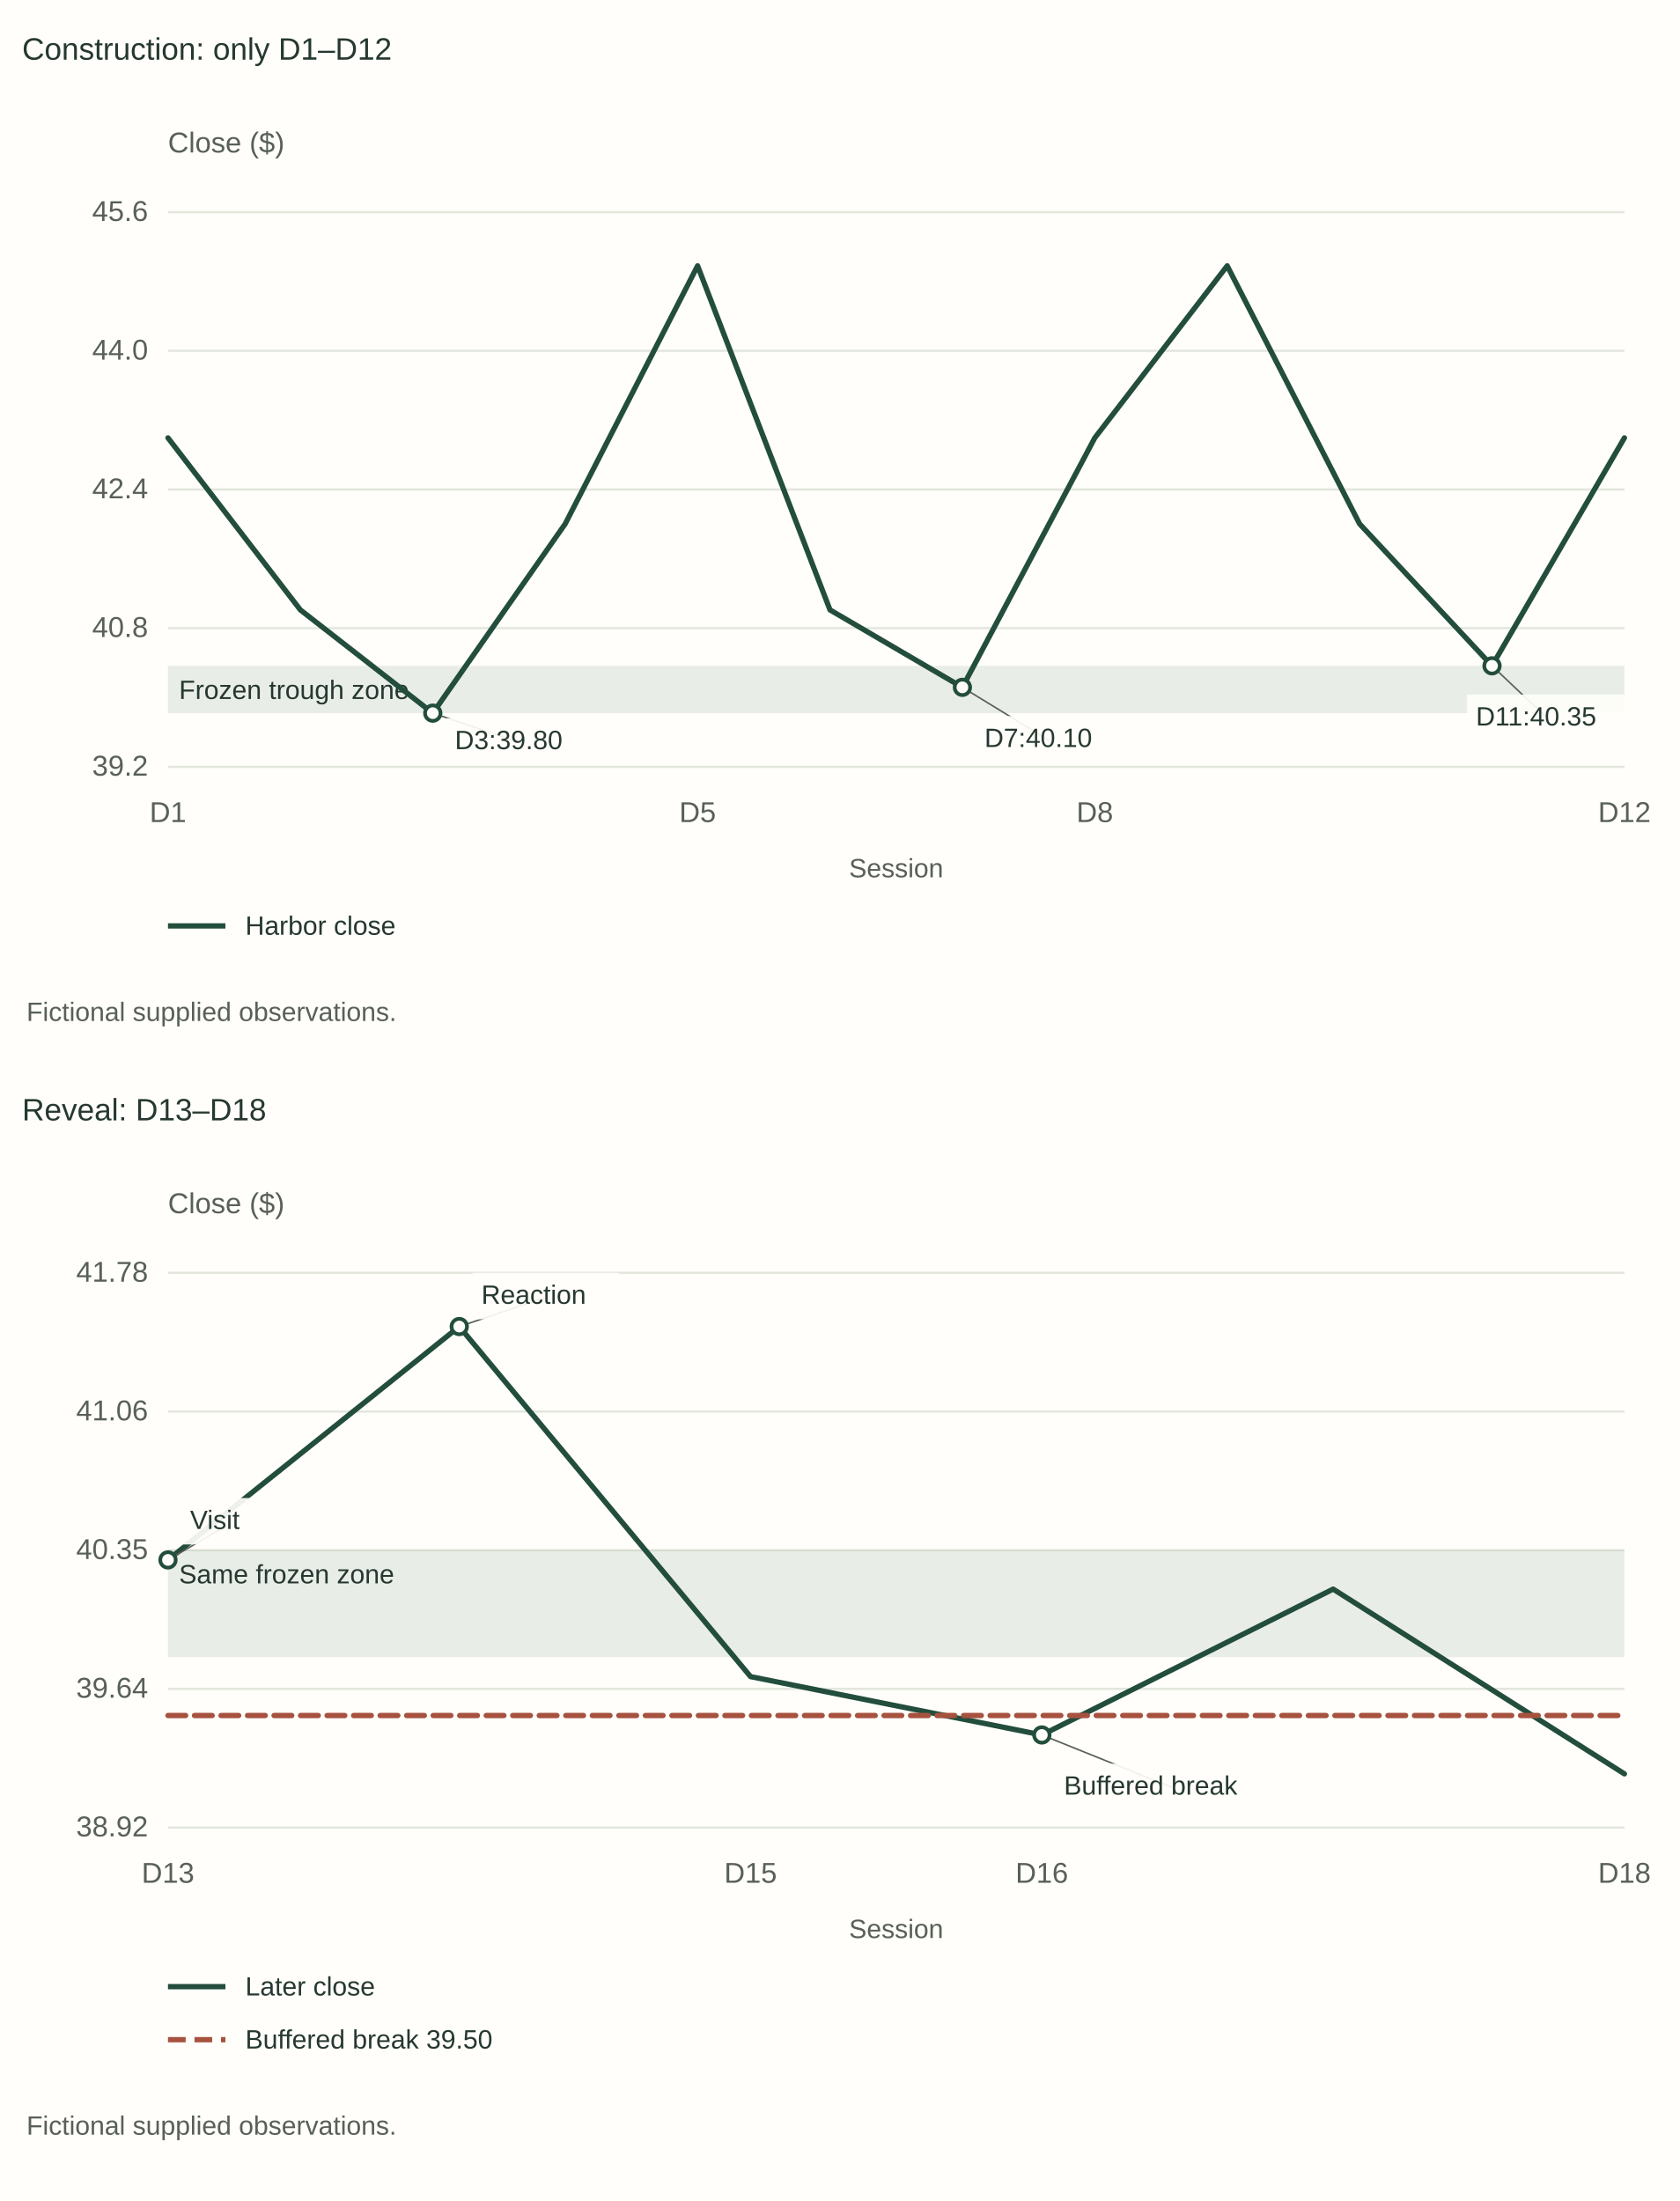
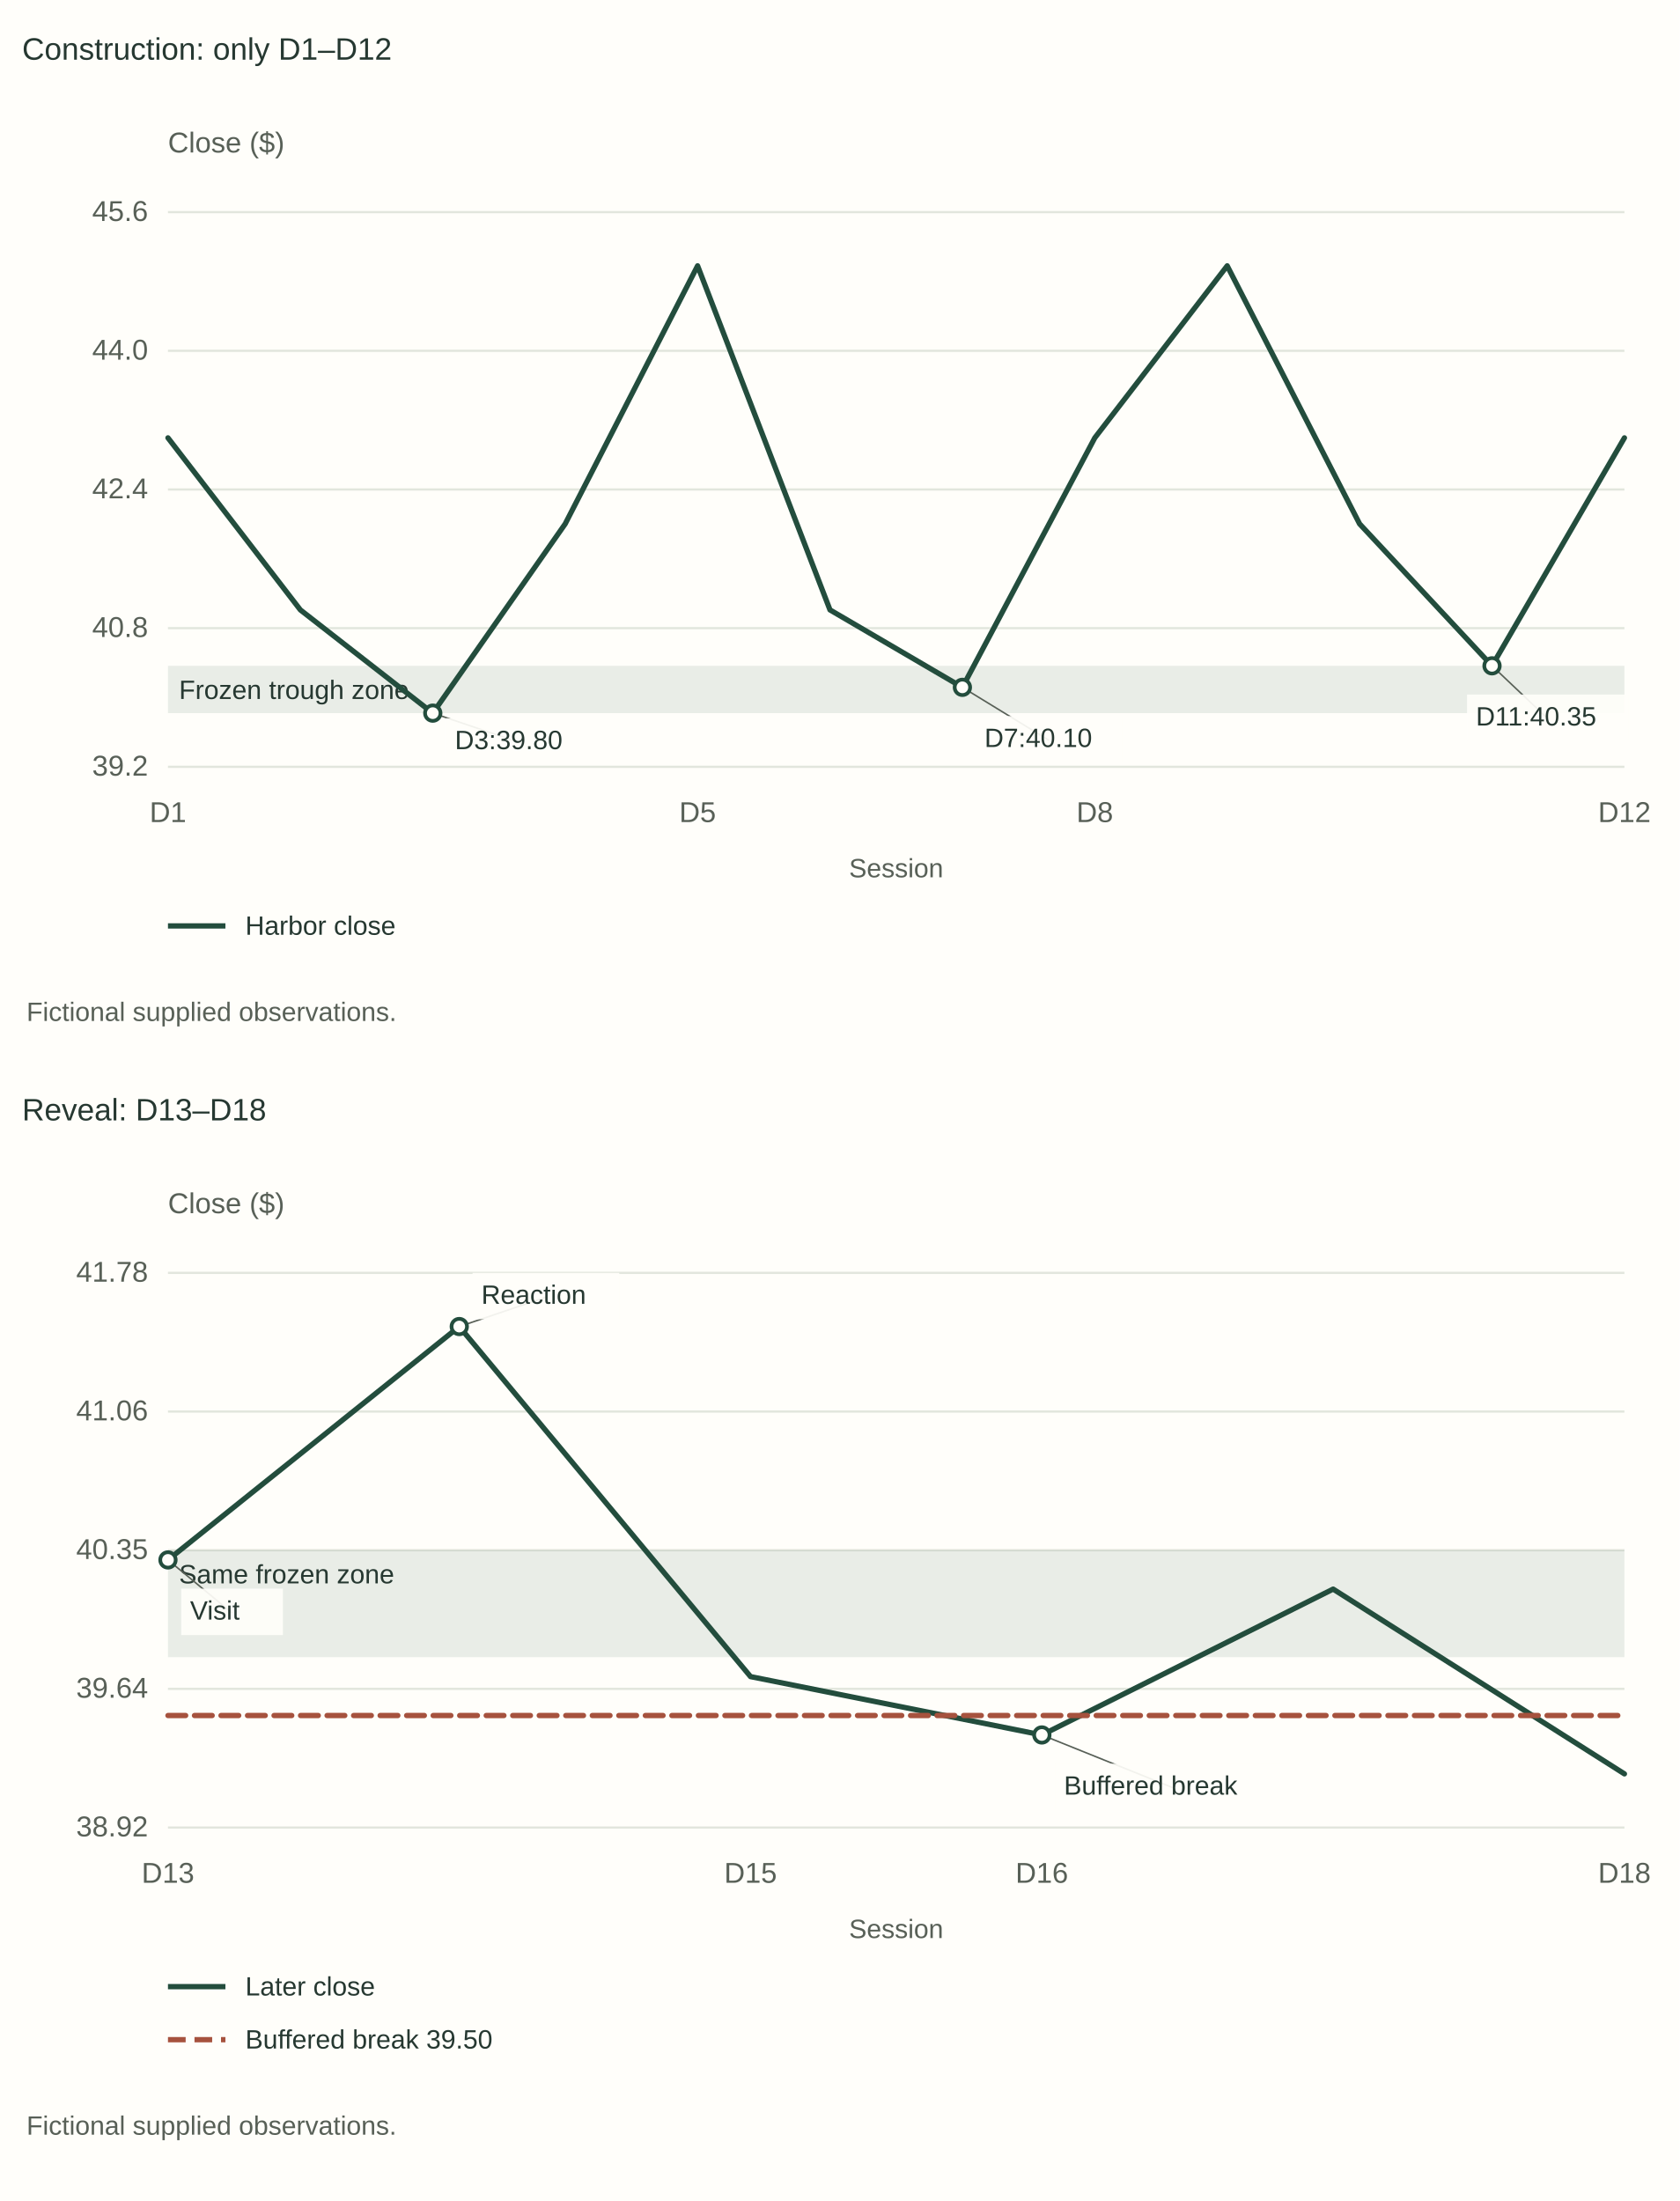
<svg xmlns="http://www.w3.org/2000/svg" viewBox="0 0 760 996" role="img" aria-label="Construct the zone, then reveal new observations">
  <style>.af-text{font-family:Arial,sans-serif;fill:#263831}</style>
  <rect width="760" height="996" fill="#fffefa" />
  <text class="af-text" x="10" y="27" text-anchor="start" style="font-size:14px;font-weight:500;fill:#263831;">Construction: only D1–D12</text>
  <g transform="translate(0 50)">
    <text class="af-text" x="76" y="19" text-anchor="start" style="font-size:13px;font-weight:400;fill:#586057;">Close ($)</text>
    <line x1="76" y1="297" x2="735" y2="297" stroke="#e2e6dd" />
    <text class="af-text" x="67" y="301" text-anchor="end" style="font-size:13px;font-weight:400;fill:#586057;">39.2</text>
    <line x1="76" y1="234.25" x2="735" y2="234.25" stroke="#e2e6dd" />
    <text class="af-text" x="67" y="238.25" text-anchor="end" style="font-size:13px;font-weight:400;fill:#586057;">40.8</text>
    <line x1="76" y1="171.5" x2="735" y2="171.5" stroke="#e2e6dd" />
    <text class="af-text" x="67" y="175.5" text-anchor="end" style="font-size:13px;font-weight:400;fill:#586057;">42.4</text>
    <line x1="76" y1="108.75" x2="735" y2="108.75" stroke="#e2e6dd" />
    <text class="af-text" x="67" y="112.75" text-anchor="end" style="font-size:13px;font-weight:400;fill:#586057;">44.0</text>
    <line x1="76" y1="46" x2="735" y2="46" stroke="#e2e6dd" />
    <text class="af-text" x="67" y="50" text-anchor="end" style="font-size:13px;font-weight:400;fill:#586057;">45.6</text>
    <text class="af-text" x="76" y="322" text-anchor="middle" style="font-size:13px;font-weight:400;fill:#586057;">D1</text>
    <text class="af-text" x="315.636" y="322" text-anchor="middle" style="font-size:13px;font-weight:400;fill:#586057;">D5</text>
    <text class="af-text" x="495.364" y="322" text-anchor="middle" style="font-size:13px;font-weight:400;fill:#586057;">D8</text>
    <text class="af-text" x="735" y="322" text-anchor="middle" style="font-size:13px;font-weight:400;fill:#586057;">D12</text>
    <text class="af-text" x="405.5" y="347" text-anchor="middle" style="font-size:12px;font-weight:400;fill:#586057;">Session</text>
    <rect x="76" y="251.3" width="659" height="21.41" fill="#234d3d" opacity=".10" />
    <text class="af-text" x="81" y="266.3" text-anchor="start" style="font-size:12px;font-weight:400;fill:#263831;">Frozen trough zone</text>
    <path data-series="0" d="M76.00,148.14 L135.91,226.00 L195.82,272.71 L255.73,187.07 L315.64,70.29 L375.55,226.00 L435.45,261.03 L495.36,148.14 L555.27,70.29 L615.18,187.07 L675.09,251.30 L735.00,148.14 " fill="none" stroke="#234d3d" stroke-width="2.4" stroke-linecap="round" stroke-linejoin="round" />
    <line x1="195.818" y1="272.71" x2="235.018" y2="286" stroke="#586057" stroke-width=".7" />
    <circle data-annotation-series="0" data-value="39.8" cx="195.818" cy="272.71" r="3.5" fill="#fffefa" stroke="#234d3d" stroke-width="1.7" />
    <rect x="201.818" y="275" width="66.4" height="21" fill="#fffefa" opacity=".92" />
    <text class="af-text" x="205.818" y="289" text-anchor="start" style="font-size:12px;font-weight:400;fill:#263831;">D3:39.80</text>
    <line x1="435.455" y1="261.032" x2="474.655" y2="285.032" stroke="#586057" stroke-width=".7" />
    <circle data-annotation-series="0" data-value="40.1" cx="435.455" cy="261.032" r="3.5" fill="#fffefa" stroke="#234d3d" stroke-width="1.7" />
    <rect x="441.455" y="274.032" width="66.4" height="21" fill="#fffefa" opacity=".92" />
    <text class="af-text" x="445.455" y="288.032" text-anchor="start" style="font-size:12px;font-weight:400;fill:#263831;">D7:40.10</text>
    <line x1="675.091" y1="251.3" x2="700.4" y2="275.3" stroke="#586057" stroke-width=".7" />
    <circle data-annotation-series="0" data-value="40.35" cx="675.091" cy="251.3" r="3.5" fill="#fffefa" stroke="#234d3d" stroke-width="1.7" />
    <rect x="663.8" y="264.3" width="73.2" height="21" fill="#fffefa" opacity=".92" />
    <text class="af-text" x="667.8" y="278.3" text-anchor="start" style="font-size:12px;font-weight:400;fill:#263831;">D11:40.35</text>
    <line x1="76" x2="102" y1="369" y2="369" stroke="#234d3d" stroke-width="2.4" />
    <text class="af-text" x="111" y="373" text-anchor="start" style="font-size:12px;font-weight:400;fill:#263831;">Harbor close</text>
  </g>
  <text class="af-text" x="12" y="462" text-anchor="start" style="font-size:12px;font-weight:400;fill:#586057;">Fictional supplied observations.</text>
  <text class="af-text" x="10" y="507" text-anchor="start" style="font-size:14px;font-weight:500;fill:#263831;">Reveal: D13–D18</text>
  <g transform="translate(0 530)">
    <text class="af-text" x="76" y="19" text-anchor="start" style="font-size:13px;font-weight:400;fill:#586057;">Close ($)</text>
    <line x1="76" y1="297" x2="735" y2="297" stroke="#e2e6dd" />
    <text class="af-text" x="67" y="301" text-anchor="end" style="font-size:13px;font-weight:400;fill:#586057;">38.92</text>
    <line x1="76" y1="234.25" x2="735" y2="234.25" stroke="#e2e6dd" />
    <text class="af-text" x="67" y="238.25" text-anchor="end" style="font-size:13px;font-weight:400;fill:#586057;">39.64</text>
    <line x1="76" y1="171.5" x2="735" y2="171.5" stroke="#e2e6dd" />
    <text class="af-text" x="67" y="175.5" text-anchor="end" style="font-size:13px;font-weight:400;fill:#586057;">40.35</text>
    <line x1="76" y1="108.75" x2="735" y2="108.75" stroke="#e2e6dd" />
    <text class="af-text" x="67" y="112.75" text-anchor="end" style="font-size:13px;font-weight:400;fill:#586057;">41.06</text>
    <line x1="76" y1="46" x2="735" y2="46" stroke="#e2e6dd" />
    <text class="af-text" x="67" y="50" text-anchor="end" style="font-size:13px;font-weight:400;fill:#586057;">41.78</text>
    <text class="af-text" x="76" y="322" text-anchor="middle" style="font-size:13px;font-weight:400;fill:#586057;">D13</text>
    <text class="af-text" x="339.6" y="322" text-anchor="middle" style="font-size:13px;font-weight:400;fill:#586057;">D15</text>
    <text class="af-text" x="471.4" y="322" text-anchor="middle" style="font-size:13px;font-weight:400;fill:#586057;">D16</text>
    <text class="af-text" x="735" y="322" text-anchor="middle" style="font-size:13px;font-weight:400;fill:#586057;">D18</text>
    <text class="af-text" x="405.5" y="347" text-anchor="middle" style="font-size:12px;font-weight:400;fill:#586057;">Session</text>
    <rect x="76" y="171.5" width="659" height="48.405" fill="#234d3d" opacity=".10" />
    <text class="af-text" x="81" y="186.5" text-anchor="start" style="font-size:12px;font-weight:400;fill:#263831;">Same frozen zone</text>
    <path data-series="0" d="M76.00,175.90 L207.80,70.29 L339.60,228.71 L471.40,255.11 L603.20,189.10 L735.00,272.71 " fill="none" stroke="#234d3d" stroke-width="2.4" stroke-linecap="round" stroke-linejoin="round" />
    <path data-series="1" d="M76.00,246.31 L207.80,246.31 L339.60,246.31 L471.40,246.31 L603.20,246.31 L735.00,246.31 " fill="none" stroke="#a6523e" stroke-width="2.4" stroke-linecap="round" stroke-linejoin="round" stroke-dasharray="8 4" />
-     <line x1="76" y1="175.9" x2="105" y2="158.9" stroke="#586057" stroke-width=".7" />
+     <line x1="76" y1="175.9" x2="105" y2="199.9" stroke="#586057" stroke-width=".7" />
    <circle data-annotation-series="0" data-value="40.3" cx="76" cy="175.9" r="3.5" fill="#fffefa" stroke="#234d3d" stroke-width="1.7" />
-     <rect x="82" y="147.9" width="46" height="21" fill="#fffefa" opacity=".92" />
-     <text class="af-text" x="86" y="161.9" text-anchor="start" style="font-size:12px;font-weight:400;fill:#263831;">Visit</text>
+     <rect x="82" y="188.9" width="46" height="21" fill="#fffefa" opacity=".92" />
+     <text class="af-text" x="86" y="202.9" text-anchor="start" style="font-size:12px;font-weight:400;fill:#263831;">Visit</text>
    <line x1="207.8" y1="70.29" x2="247" y2="57" stroke="#586057" stroke-width=".7" />
    <circle data-annotation-series="0" data-value="41.5" cx="207.8" cy="70.29" r="3.5" fill="#fffefa" stroke="#234d3d" stroke-width="1.7" />
    <rect x="213.8" y="46" width="66.4" height="21" fill="#fffefa" opacity=".92" />
    <text class="af-text" x="217.8" y="60" text-anchor="start" style="font-size:12px;font-weight:400;fill:#263831;">Reaction</text>
    <line x1="471.4" y1="255.108" x2="531" y2="279.108" stroke="#586057" stroke-width=".7" />
    <circle data-annotation-series="0" data-value="39.4" cx="471.4" cy="255.108" r="3.5" fill="#fffefa" stroke="#234d3d" stroke-width="1.7" />
    <rect x="477.4" y="268.108" width="107.2" height="21" fill="#fffefa" opacity=".92" />
    <text class="af-text" x="481.4" y="282.108" text-anchor="start" style="font-size:12px;font-weight:400;fill:#263831;">Buffered break</text>
    <line x1="76" x2="102" y1="369" y2="369" stroke="#234d3d" stroke-width="2.4" />
    <text class="af-text" x="111" y="373" text-anchor="start" style="font-size:12px;font-weight:400;fill:#263831;">Later close</text>
    <line x1="76" x2="102" y1="393" y2="393" stroke="#a6523e" stroke-width="2.4" stroke-dasharray="8 4" />
    <text class="af-text" x="111" y="397" text-anchor="start" style="font-size:12px;font-weight:400;fill:#263831;">Buffered break 39.50</text>
  </g>
  <text class="af-text" x="12" y="966" text-anchor="start" style="font-size:12px;font-weight:400;fill:#586057;">Fictional supplied observations.</text>
</svg>
